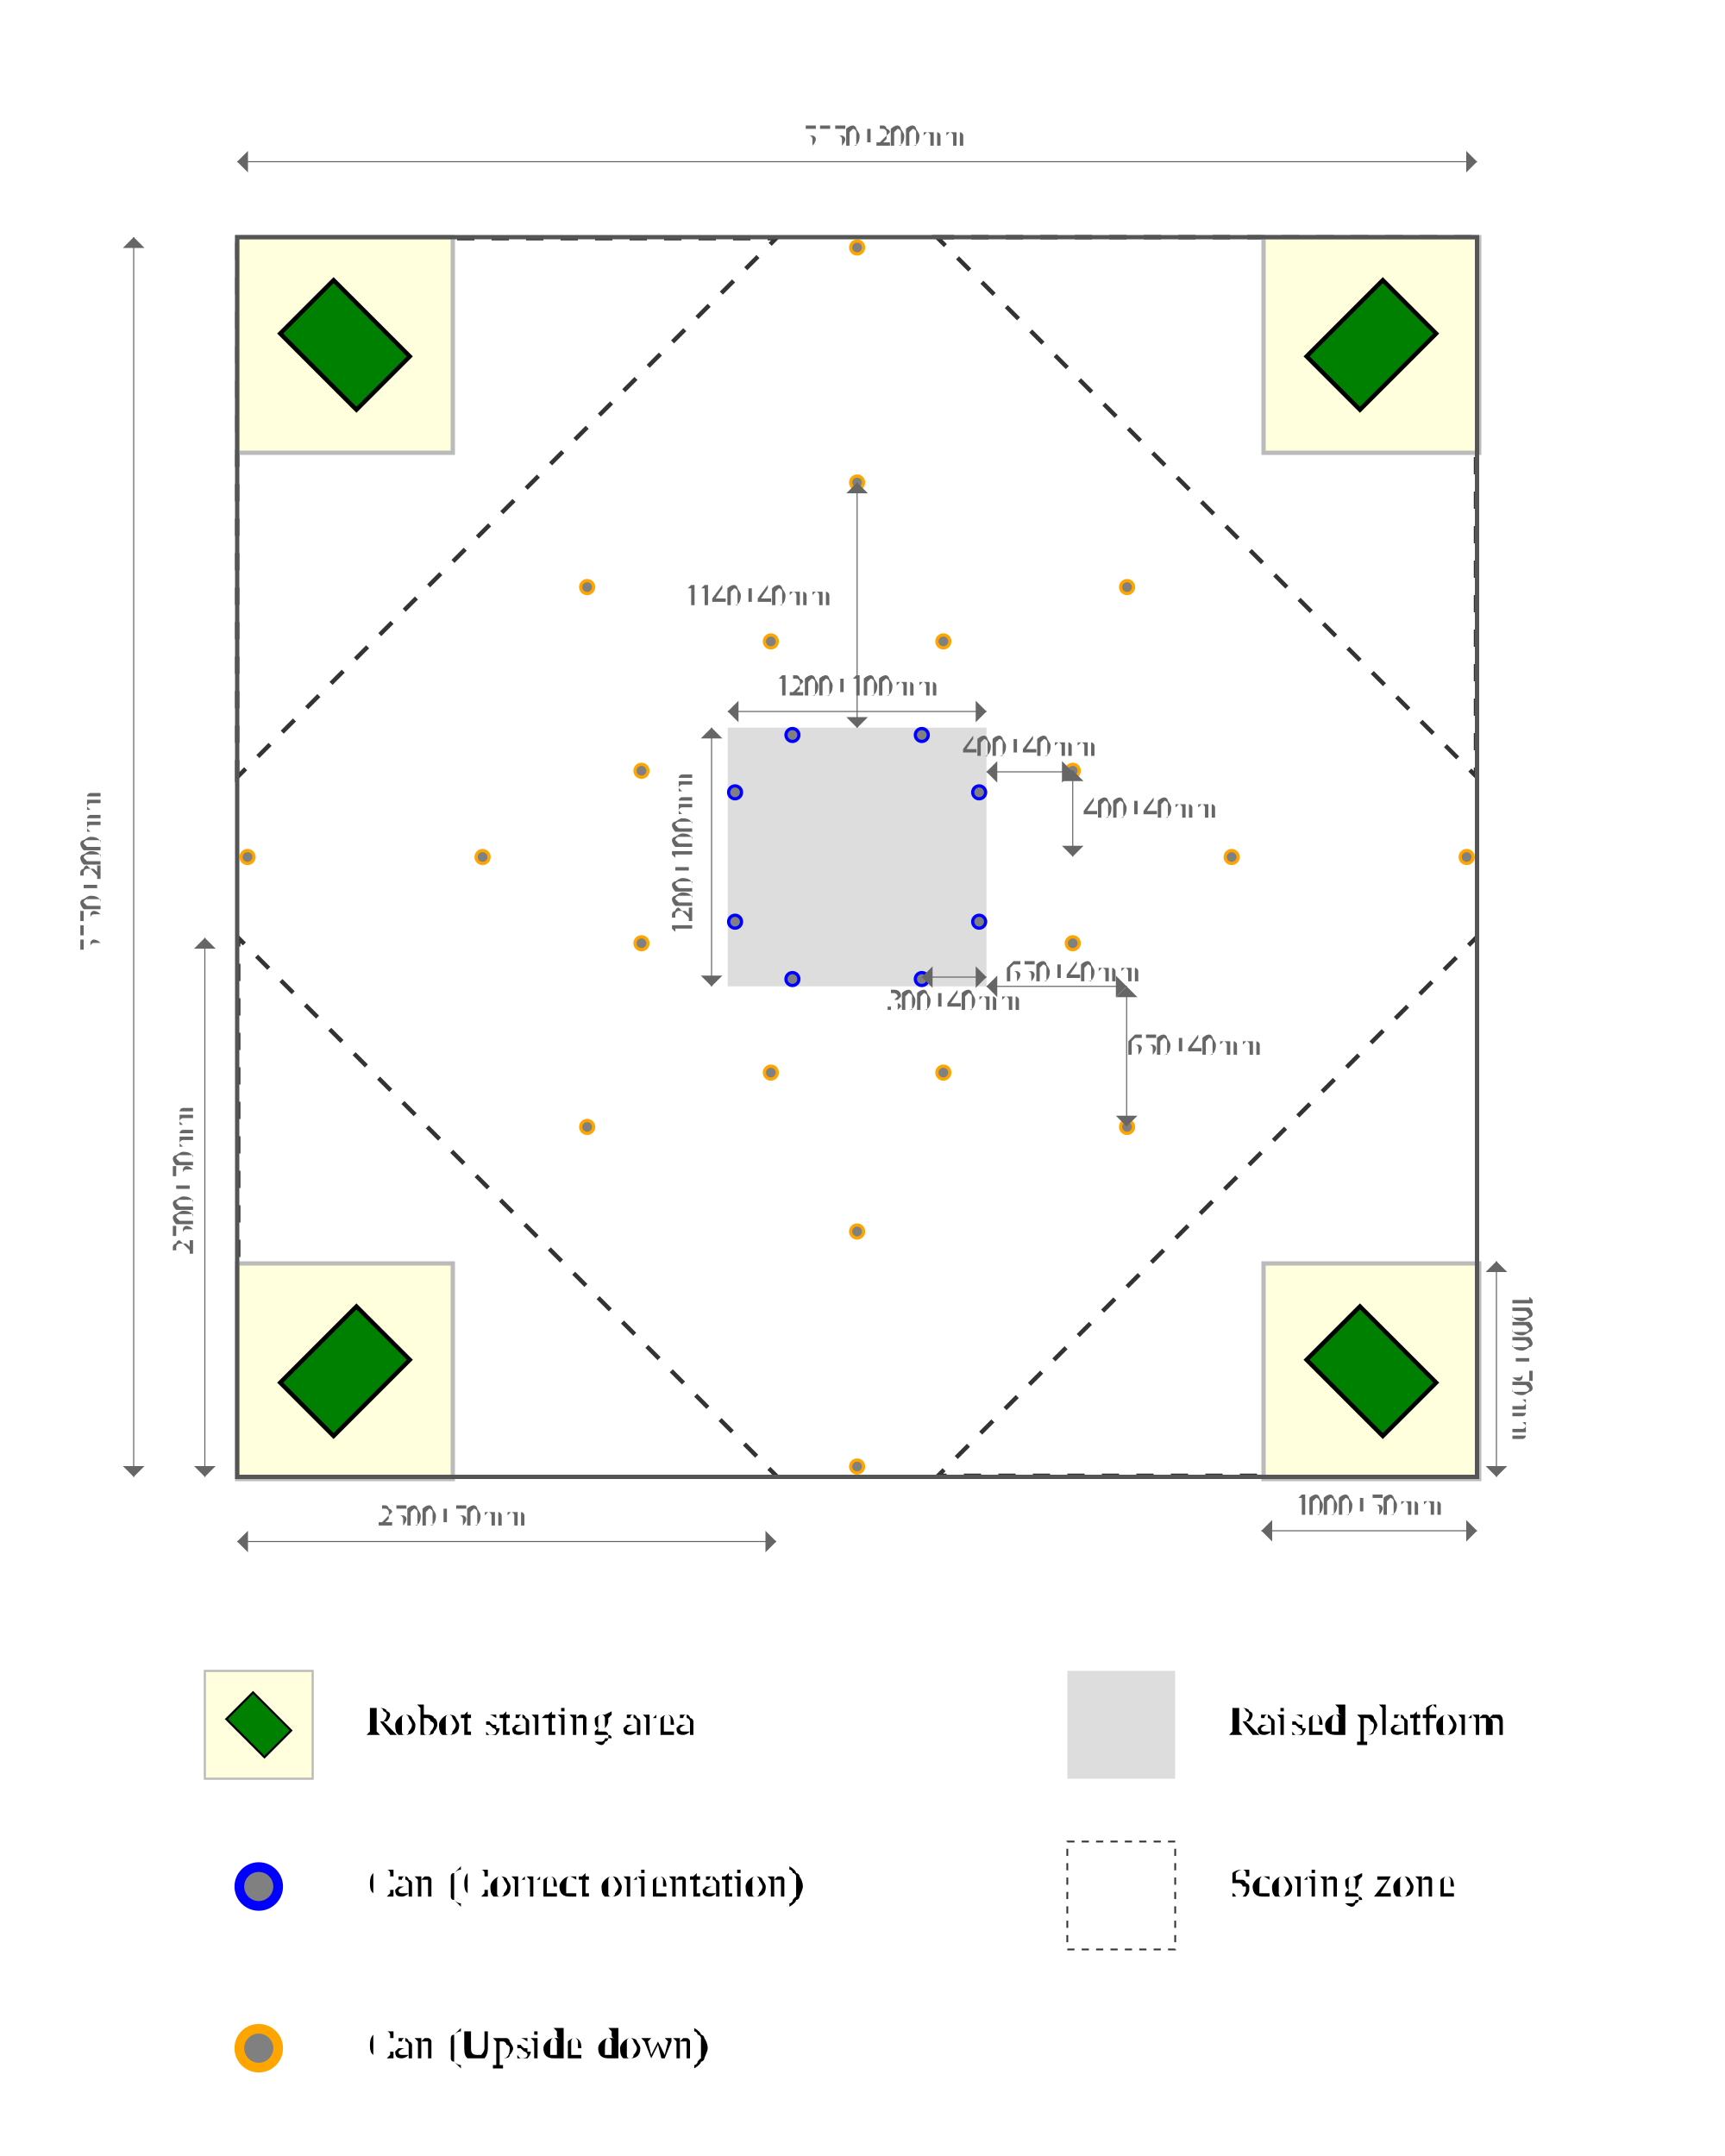
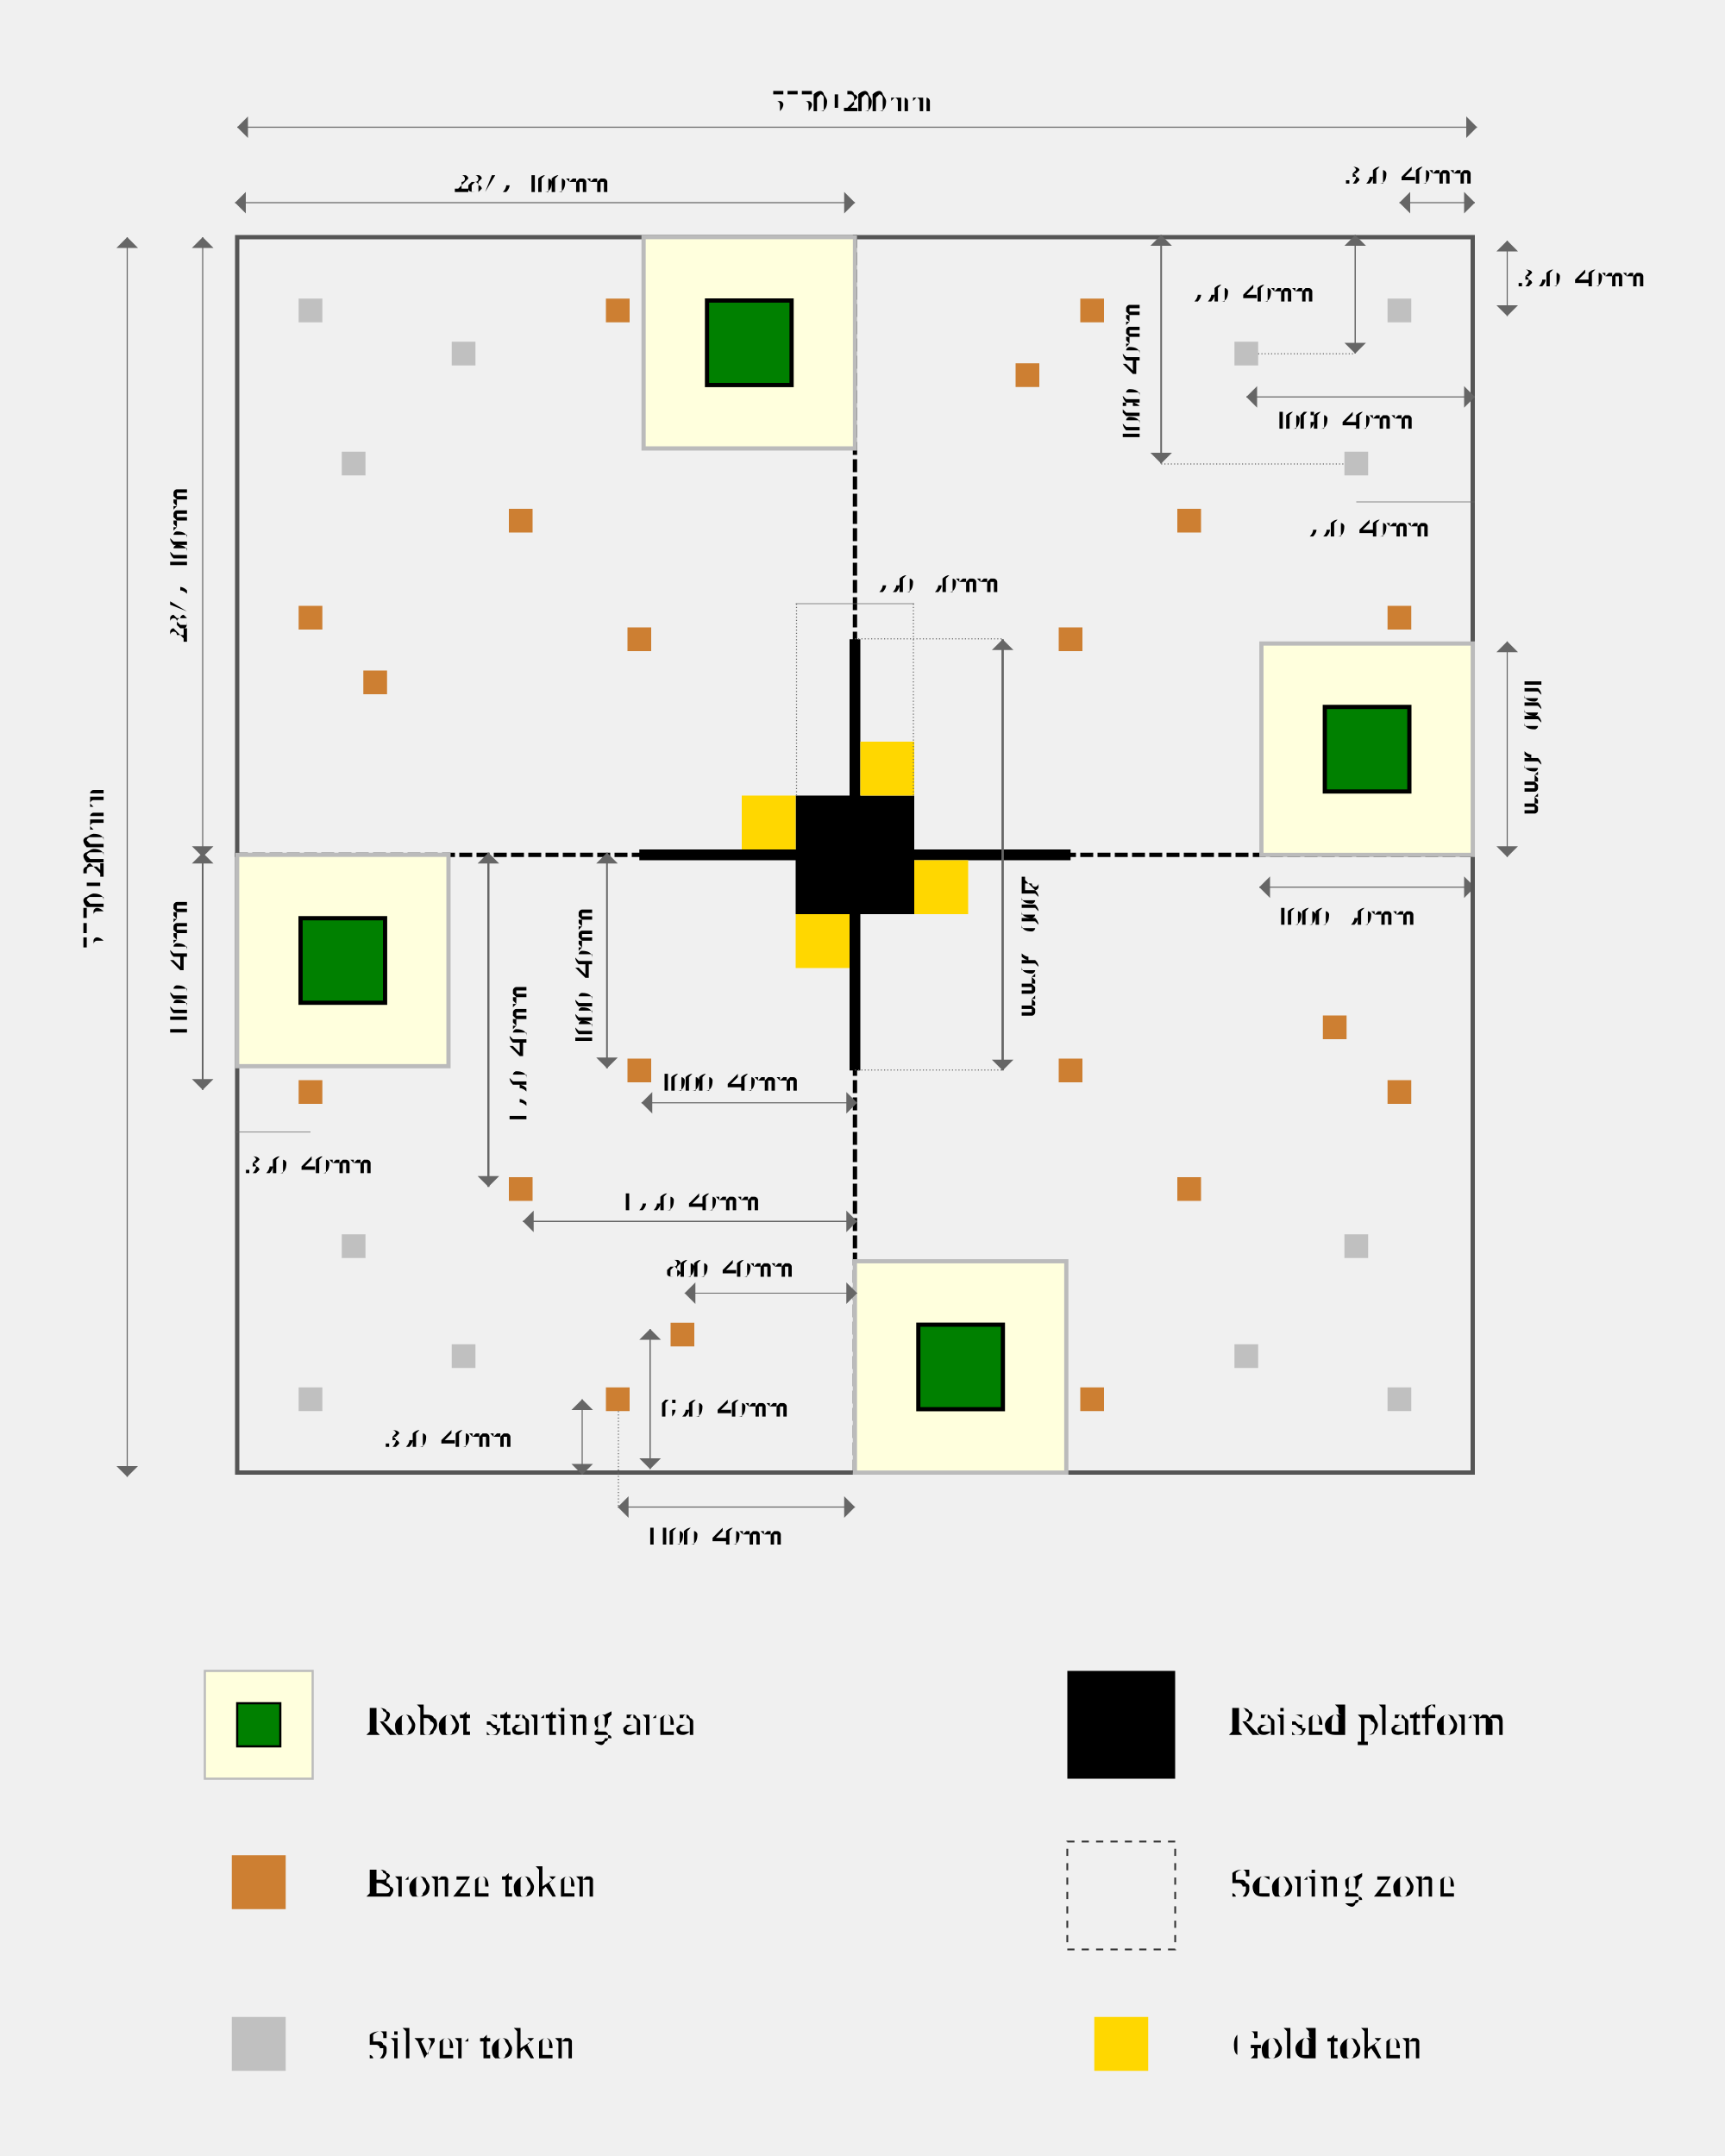
<svg xmlns="http://www.w3.org/2000/svg" xmlns:xlink="http://www.w3.org/1999/xlink" id="svg354" height="1000" width="800" version="1.1">
  <style id="style185" type="text/css">
      .arena-wall {
        fill: none;
        stroke: #555;
        stroke-width: .02;
      }
      #robot {
        fill: green;
        stroke: black;
        stroke-width: 0.02;
      }
      .platform {
        fill: #ddd;
      }
      .zone {
        stroke: #333;
        stroke-width: 0.02;
        /*stroke-dasharray: 0.141, 0.141;*/
        stroke-dasharray: 0.08 0.08;
        /*stroke-dashoffset: -50%;*/
        fill: none;
      }
      #start-zone {
        stroke: #bbb;
        stroke-width: 0.02;
        fill: #ffd;
      }
      /*.dimension {
         display: none;
      }*/
      .dimension line {
        stroke: #666;
        stroke-width: 0.005;
        marker-start: url(#dimension-arrow-head-start);
        marker-end: url(#dimension-arrow-head-end);
      }
      .dimension text {
        fill: #666;
        font-size: 0.175px;
      }
      .dimension text.above {
        text-anchor: middle;
      }
      .dimension text.left-rotated {
        text-anchor: middle;
        transform: rotate(-90deg);
      }
      .dimension text.left {
        text-anchor: end;
        dominant-baseline: middle;
      }
      .dimension text.right {
        text-anchor: start;
        dominant-baseline: middle;
      }
      .dimension-arrow-head {
        fill: #666;
      }
      .dimension-guide {
        stroke: #666;
        stroke-width: 0.01;
        stroke-dasharray: 0.003 0.04;
        stroke-linecap: round;
        fill: none;
      }
      .legend-label {
        font-size: 0.2px;
        text-anchor: start;
        dominant-baseline: middle;
      }
    </style>
  <defs id="defs227">
    <circle id="can" cx="0" cy="0" r="0.03" stroke="blue" stroke-width="0.015" fill="grey" />
    <circle id="can-upside-down" cx="0" cy="0" r="0.03" stroke="orange" stroke-width="0.015" fill="grey" />
-     <rect id="robot" y="-0.25" x="-0.175" height="0.5" width="0.35" />
+     <rect id="robot" y="-0.2" x="-0.2" height="0.4" width="0.4" />
    <g id="start-zone">
      <rect id="rect190" height="1" width="1" y="-0.5" x="-0.5" />
    </g>
    <g id="start-zone-with-robot">
      <use id="use193" xlink:href="#start-zone" />
-       <use id="use195" transform="rotate(135)" xlink:href="#robot" />
+       <use id="use195" transform="rotate(90)" xlink:href="#robot" />
    </g>
    <g id="raised-cans-quarter">
-       <use transform="translate(0.3 0.566)" xlink:href="#can" />
-       <use transform="translate(0.566 0.3)" xlink:href="#can" />
+       <use transform="translate(0.3 0.566)" xlink:href="#can" id="use12" />
+       <use transform="translate(0.566 0.3)" xlink:href="#can" id="use14" />
    </g>
    <g id="cans-quarter">
-       <use transform="translate(0.4 1)" xlink:href="#can-upside-down" />
-       <use transform="translate(-0.4 1)" xlink:href="#can-upside-down" />
-       <use transform="translate(0 1.737)" xlink:href="#can-upside-down" />
-       <use transform="translate(1.252 1.252)" xlink:href="#can-upside-down" />
-       <use transform="translate(0 2.827)" xlink:href="#can-upside-down" />
+       <use transform="translate(0.4 1)" xlink:href="#can-upside-down" id="use17" />
+       <use transform="translate(-0.4 1)" xlink:href="#can-upside-down" id="use19" />
+       <use transform="translate(0 1.737)" xlink:href="#can-upside-down" id="use21" />
+       <use transform="translate(1.252 1.252)" xlink:href="#can-upside-down" id="use23" />
+       <use transform="translate(0 2.827)" xlink:href="#can-upside-down" id="use25" />
    </g>
    <path id="zone-boundary" d="M2.875 0.37 v2.5 h-2.5 z" class="zone" />
    <g id="start-area">
      <use id="use209" transform="translate(0.5 0.5)" xlink:href="#start-zone-with-robot" />
    </g>
    <g id="zone">
      <rect id="rect212" class="zone" height="1.2" width="1.2" y="-0.5" x="-0.6" />
    </g>
    <g transform="scale(0.05)" id="dimension-arrow-head">
      <path id="path218" class="dimension-arrow-head" d="M0,0 L1,1 L1,-1 L0,0" />
    </g>
    <marker markerUnits="userSpaceOnUse" refY="1" refX="0" markerHeight="2" markerWidth="1" orient="auto" id="dimension-arrow-head-start">
-       <use id="use221" transform="translate(0 1)" xlink:href="#dimension-arrow-head" />
+       <use id="use221" transform="translate(0,1)" xlink:href="#dimension-arrow-head" />
    </marker>
    <marker markerUnits="userSpaceOnUse" refY="1" refX="1" markerHeight="2" markerWidth="1" orient="auto" id="dimension-arrow-head-end">
-       <use id="use224" transform="translate(1 1) scale(-1 1)" xlink:href="#dimension-arrow-head" />
+       <use id="use224" transform="matrix(-1,0,0,1,1,1)" xlink:href="#dimension-arrow-head" />
    </marker>
  </defs>
-   <rect id="rect229" fill="white" height="100%" width="100%" />
  <g transform="scale(100)" id="arena-space">
-     <g transform="translate(1.1 1.1)" id="arena">
-       <g id="scoring-zones" transform="translate(2.875 2.875)">
-         <use id="scoring-zone-0" transform="rotate(180 0 0)" xlink:href="#zone-boundary" />
-         <use id="scoring-zone-2" xlink:href="#zone-boundary" />
-         <use id="scoring-zone-3" transform="rotate(90 0 0)" xlink:href="#zone-boundary" />
-         <use id="scoring-zone-1" transform="rotate(270 0 0)" xlink:href="#zone-boundary" />
-       </g>
-       <use id="use231" xlink:href="#start-area" />
-       <use id="use233" transform="rotate(90 2.88 2.88)" xlink:href="#start-area" />
-       <use id="use235" transform="rotate(180 2.88 2.88)" xlink:href="#start-area" />
-       <use id="use237" transform="rotate(270 2.88 2.88)" xlink:href="#start-area" />
-       <g id="g243" transform="translate(5.25 6)" class="dimension">
-         <line style="stroke:#666666;stroke-width:0.005;marker-start:url(#dimension-arrow-head-start);marker-end:url(#dimension-arrow-head-end)" id="line239" y2="0" x2="0.5" y1="0" x1="-0.5" />
-         <text id="text241" class="above" y="-0.075" x="0">
-           <tspan id="tspan368" style="font-size:0.135px">1000±50mm</tspan>
-         </text>
-       </g>
-       <g id="g249" transform="translate(6 5.25)" class="dimension">
-         <line style="stroke:#666666;stroke-width:0.005;marker-start:url(#dimension-arrow-head-start);marker-end:url(#dimension-arrow-head-end)" id="line245" y2="0.5" x2="-0.16" y1="-0.5" x1="-0.16" />
-         <text transform="rotate(90)" style="font-size:0.175px;text-anchor:middle;fill:#666666" id="text247" class="left-rotated" y="0.086" x="-0.007">
-           <tspan id="tspan370" style="font-size:0.135px">1000±50mm</tspan>
-         </text>
-       </g>
-       <g id="g255" transform="translate(-0.15 4.25)" class="dimension">
-         <line style="stroke:#666666;stroke-width:0.005;marker-start:url(#dimension-arrow-head-start);marker-end:url(#dimension-arrow-head-end)" id="line251" y2="1.5" x2="0" y1="-1" x1="0" />
-         <text style="font-size:0.175px;text-anchor:middle;fill:#666666" transform="rotate(-90)" id="text253" class="left-rotated" y="-0.057" x="-0.121">
-           <tspan id="tspan364" style="font-size:0.135px">2500±50mm</tspan>
-         </text>
-       </g>
-       <g id="g261" transform="translate(1.5 6.05)" class="dimension">
-         <line style="stroke:#666666;stroke-width:0.005;marker-start:url(#dimension-arrow-head-start);marker-end:url(#dimension-arrow-head-end)" id="line257" y2="0" x2="1" y1="0" x1="-1.5" />
-         <text id="text259" class="above" y="-0.075" x="-0.5">
-           <tspan id="tspan366" style="font-size:0.135px">2500±50mm</tspan>
-         </text>
-       </g>
-       <g id="g265" transform="translate(2.875 2.875)" class="platform">
-         <rect id="rect263" height="1.2" width="1.2" y="-0.6" x="-0.6" />
-       </g>
-       <g id="g271" transform="translate(2.875 2.2)" class="dimension">
-         <line style="stroke:#666666;stroke-width:0.005;marker-start:url(#dimension-arrow-head-start);marker-end:url(#dimension-arrow-head-end)" id="line267" y2="0" x2="0.6" y1="0" x1="-0.6" />
-         <text id="text269" class="above" y="-0.075" x="0">
-           <tspan id="tspan372" style="font-size:0.135px">1200±100mm</tspan>
-         </text>
-       </g>
-       <g id="g277" transform="translate(2.2 2.875)" class="dimension">
-         <line style="stroke:#666666;stroke-width:0.005;marker-start:url(#dimension-arrow-head-start);marker-end:url(#dimension-arrow-head-end)" id="line273" y2="0.6" x2="0" y1="-0.6" x1="0" />
-         <text style="font-size:0.175px;text-anchor:middle;fill:#666666" transform="rotate(-90)" id="text275" class="left-rotated" y="-0.092" x="0.014">
-           <tspan id="tspan374" style="font-size:0.135px">1200±100mm</tspan>
-         </text>
-       </g>
-       <g transform="translate(2.875 2.875)">
-         <use id="use283" transform="rotate(180 0 0)" xlink:href="#raised-cans-quarter" />
-         <use id="use283" xlink:href="#raised-cans-quarter" />
-         <use id="use283" transform="rotate(90 0 0)" xlink:href="#raised-cans-quarter" />
-         <use id="use283" transform="rotate(270 0 0)" xlink:href="#raised-cans-quarter" />
-       </g>
-       <g transform="translate(2.875 2.875)">
-         <use id="use283" transform="rotate(180 0 0)" xlink:href="#cans-quarter" />
-         <use id="use283" xlink:href="#cans-quarter" />
-         <use id="use283" transform="rotate(90 0 0)" xlink:href="#cans-quarter" />
-         <use id="use283" transform="rotate(270 0 0)" xlink:href="#cans-quarter" />
-       </g>
-       <g id="g293" transform="translate(3.675 2.480)" class="dimension">
-         <line style="stroke:#666666;stroke-width:0.005;marker-start:url(#dimension-arrow-head-start);marker-end:url(#dimension-arrow-head-end)" id="line289" y2="0" x2="0.2" y1="0" x1="-0.2" />
-         <text id="text291" class="above" y="-0.075" x="0">
-           <tspan id="tspan378" style="font-size:0.135px">400±40mm</tspan>
-         </text>
-       </g>
-       <g id="g299" transform="translate(3.875 2.673)" class="dimension">
-         <line style="stroke:#666666;stroke-width:0.005;marker-start:url(#dimension-arrow-head-start);marker-end:url(#dimension-arrow-head-end)" id="line295" y2="0.2" x2="0" y1="-0.2" x1="0" />
-         <text id="text297" y="0.019" x="0.05">
-           <tspan id="tspan376" style="font-size:0.135px">400±40mm</tspan>
-         </text>
-       </g>
-       <g id="g305" transform="translate(3.325 3.432)" class="dimension">
-         <line style="stroke:#666666;stroke-width:0.005;marker-start:url(#dimension-arrow-head-start);marker-end:url(#dimension-arrow-head-end)" id="line301" y2="0" x2="0.15" y1="0" x1="-0.15" />
-         <text id="text303" class="above" y="0.15" x="0">
-           <tspan id="tspan382" style="font-size:0.135px">300±40mm</tspan>
-         </text>
-       </g>
-       <g id="g311" transform="translate(4.125,3.8)" class="dimension">
-         <line style="stroke:#666666;stroke-width:0.005;marker-start:url(#dimension-arrow-head-start);marker-end:url(#dimension-arrow-head-end)" id="line307" y2="0.325" x2="0" y1="-0.325" x1="0" />
-         <text id="text309" y="-0.007" x="0.007">
-           <tspan id="tspan380" style="font-size:0.135px">650±40mm</tspan>
-         </text>
-       </g>
-       <g transform="translate(3.8,3.475)" class="dimension">
-         <line style="stroke:#666666;stroke-width:0.005;marker-start:url(#dimension-arrow-head-start);marker-end:url(#dimension-arrow-head-end)" id="line307" y2="0" x2="-0.325" y1="0" x1="0.325" />
-         <text id="text309" y="-0.025" x="-0.230">
-           <tspan id="tspan380" style="font-size:0.135px">650±40mm</tspan>
-         </text>
-       </g>
-       <g id="g311" transform="translate(2.875 1.707)" class="dimension">
-         <line style="stroke:#666666;stroke-width:0.005;marker-start:url(#dimension-arrow-head-start);marker-end:url(#dimension-arrow-head-end)" id="line307" y2="0.569" x2="0" y1="-0.569" x1="0" />
-         <text id="text309" y="0" x="-0.8">
-           <tspan id="tspan380" style="font-size:0.135px">1140±40mm</tspan>
-         </text>
-       </g>
-       <rect id="rect313" class="arena-wall" y="0" x="0" height="5.75" width="5.75" />
-       <g id="g319" transform="translate(4 -0.35)" class="dimension">
-         <line style="stroke:#666666;stroke-width:0.005;marker-start:url(#dimension-arrow-head-start);marker-end:url(#dimension-arrow-head-end)" id="line315" y2="0" x2="1.75" y1="0" x1="-4" />
-         <text id="text317" class="above" y="-0.075" x="-1">
-           <tspan id="tspan384" style="font-size:0.135px">5750±200mm</tspan>
-         </text>
-       </g>
-       <g id="g325" transform="translate(-3.54,4)" class="dimension">
-         <line style="stroke:#666666;stroke-width:0.005;marker-start:url(#dimension-arrow-head-start);marker-end:url(#dimension-arrow-head-end)" id="line321" y2="1.75" x2="3.06" y1="-4" x1="3.06" />
-         <text transform="rotate(-90)" style="font-size:0.175px;text-anchor:middle;fill:#666666" id="text323" class="left-rotated" y="2.904" x="1.058">
-           <tspan id="tspan362" style="font-size:0.135px">5750±200mm</tspan>
-         </text>
-       </g>
-     </g>
-     <g transform="translate(1.2 8)" id="legend">
-       <g id="g332" transform="translate(0 0)">
-         <use id="use328" transform="scale(0.5)" xlink:href="#start-zone-with-robot" />
-         <text id="text330" class="legend-label" y="0" x="0.5">Robot starting area</text>
-       </g>
-       <g id="g338" transform="translate(0 0.75)">
-         <use id="use334" transform="scale(3)" xlink:href="#can" />
-         <text id="text336" class="legend-label" y="0" x="0.5">Can (Correct orientation)</text>
-       </g>
-       <g id="g338" transform="translate(0 1.5)">
-         <use id="use334" transform="scale(3)" xlink:href="#can-upside-down" />
-         <text id="text336" class="legend-label" y="0" x="0.5">Can (Upside-down)</text>
-       </g>
-       <g id="g344" transform="translate(4 0)">
-         <rect id="rect340" height="0.5" width="0.5" y="-0.25" x="-0.25" class="platform" />
-         <text id="text342" class="legend-label" y="0" x="0.5">Raised platform</text>
-       </g>
-       <g id="g350" transform="translate(4 0.75)">
-         <use id="use346" transform="scale(0.417)" xlink:href="#zone" />
-         <text id="text348" class="legend-label" y="0" x="0.5">Scoring zone</text>
-       </g>
-     </g>
+     <line style="stroke:#666666;stroke-width:0.005;marker-start:url(#dimension-arrow-head-start);marker-end:url(#dimension-arrow-head-end)" id="line239" y2="4.115" x2="6.84" y1="4.115" x1="5.84" />
+     <text id="text241" class="above" y="4.288" x="5.911" style="font-size:0.127px">1000±50mm</text>
+     <line style="stroke:#666666;stroke-width:0.005;marker-start:url(#dimension-arrow-head-start);marker-end:url(#dimension-arrow-head-end)" id="line245" y2="3.975" x2="6.99" y1="2.975" x1="6.99" />
+     <text transform="rotate(90)" style="font-size:0.127px;text-anchor:middle;fill:#000000;fill-opacity:1" id="text247" class="left-rotated" y="-7.07" x="3.451">1000±50mm</text>
+     <line style="stroke:#666666;stroke-width:0.005;marker-start:url(#dimension-arrow-head-start);marker-end:url(#dimension-arrow-head-end)" id="line251" y2="3.975" x2="0.94" y1="1.1" x1="0.94" />
+     <text style="font-size:0.127px;text-anchor:middle;fill:#000000;fill-opacity:1" transform="rotate(-90)" id="text253" class="left-rotated" y="0.867" x="-2.622">2875±100mm</text>
+     <line style="stroke:#666666;stroke-width:0.005;marker-start:url(#dimension-arrow-head-start);marker-end:url(#dimension-arrow-head-end)" id="line257" y2="0.94" x2="3.965" y1="0.94" x1="1.09" />
+     <text id="text259" class="above" y="0.891" x="2.109" style="font-size:0.127px">2875±100mm</text>
+     <text id="text291" class="above" y="0.852" x="6.242" style="font-size:0.127px">350±40mm</text>
+     <rect id="rect313" class="arena-wall" y="1.1" x="1.1" height="5.73" width="5.73" />
+     <line style="stroke:#666666;stroke-width:0.005;marker-start:url(#dimension-arrow-head-start);marker-end:url(#dimension-arrow-head-end)" id="line315" y2="0.59" x2="6.85" y1="0.59" x1="1.1" />
+     <text id="text317" class="above" y="0.513" x="3.571">
+       <tspan id="tspan384" style="font-size:0.135px">5750±200mm</tspan>
+     </text>
+     <line style="stroke:#666666;stroke-width:0.005;marker-start:url(#dimension-arrow-head-start);marker-end:url(#dimension-arrow-head-end)" id="line321" y2="6.85" x2="0.59" y1="1.1" x1="0.59" />
+     <text transform="rotate(-90)" style="font-size:0.175px;text-anchor:middle;fill:#000000;fill-opacity:1" id="text323" class="left-rotated" y="0.481" x="-4.033">
+       <tspan id="tspan362" style="font-size:0.135px;fill:#000000;fill-opacity:1">5750±200mm</tspan>
+     </text>
+     <use id="use328" transform="matrix(0.5,0,0,0.5,1.2,8)" xlink:href="#start-zone-with-robot" />
+     <text id="text330" class="legend-label" y="8" x="1.7">Robot starting area</text>
+     <text id="text336" class="legend-label" y="8.75" x="1.7">Bronze token</text>
+     <text id="text145" class="legend-label" y="9.5" x="1.7">Silver token</text>
+     <rect id="rect340" height="0.5" width="0.5" y="7.75" x="4.95" class="platform" style="fill:#000000;fill-opacity:1" />
+     <text id="text342" class="legend-label" y="8" x="5.7">Raised platform</text>
+     <g id="g350" transform="translate(5.2,8.75)">
+       <use id="use346" transform="scale(0.417)" xlink:href="#zone" />
+       <text id="text348" class="legend-label" y="0" x="0.5">Scoring zone</text>
+     </g>
+     <path style="fill:#000000;stroke-width:0.021;stroke-dasharray:none;fill-opacity:0" d="M 1.996,1.894 H 3.787" id="path5707" />
+     <line style="stroke:#000000;stroke-width:0.02;stroke-dasharray:0.06,0.02;stroke-dashoffset:0;stroke-opacity:1" id="line8713" y2="6.84" x2="3.965" y1="1.09" x1="3.965" />
+     <line style="stroke:#000000;stroke-width:0.02;stroke-dasharray:0.06,0.02;stroke-dashoffset:0;stroke-opacity:1" id="line9535" y2="3.965" x2="6.84" y1="3.965" x1="1.09" />
+     <text id="text27456" class="above" y="1.33" x="7.044" style="font-size:0.127px">350±40mm</text>
+     <text id="text27464" class="above" y="1.99" x="5.902" style="font-size:0.127px">1060±40mm</text>
+     <text id="text27472" class="above" y="2.488" x="6.043" style="font-size:0.127px">550±40mm</text>
+     <text id="text27478" class="above" y="1.398" x="5.507" style="font-size:0.127px">550±40mm</text>
+     <rect id="rect27835" height="0.55" width="0.55" y="3.69" x="3.69" style="fill:#000000;fill-opacity:1;stroke-width:0.458" />
+     <rect id="rect27837" height="0.05" width="2" y="3.94" x="2.965" style="fill:#000000;fill-opacity:1;stroke-width:0.264" />
+     <rect id="rect27839" height="2" width="0.05" y="2.965" x="3.94" style="fill:#000000;fill-opacity:1;stroke-width:0.264" />
+     <g id="g39273">
+       <rect id="rect10795" height="0.11" width="0.11" y="1.385" x="6.435" style="fill:#c0c0c0;fill-opacity:1;stroke-width:0.092" />
+       <rect id="rect13047" height="0.11" width="0.11" y="1.585" x="5.725" style="fill:#c0c0c0;fill-opacity:1;stroke-width:0.092" />
+       <rect id="rect14556" height="0.11" width="0.11" y="2.095" x="6.235" style="fill:#c0c0c0;fill-opacity:1;stroke-width:0.092" />
+       <rect id="rect14558" height="0.11" width="0.11" y="2.81" x="6.435" style="fill:#cd7f32;fill-opacity:1;stroke-width:0.092" />
+       <rect id="rect16810" height="0.11" width="0.11" y="1.385" x="5.01" style="fill:#cd7f32;fill-opacity:1;stroke-width:0.092" />
+       <rect id="rect20562" height="0.11" width="0.11" y="1.685" x="4.71" style="fill:#cd7f32;fill-opacity:1;stroke-width:0.092" />
+       <rect id="rect21314" height="0.11" width="0.11" y="2.36" x="5.46" style="fill:#cd7f32;fill-opacity:1;stroke-width:0.092" />
+       <rect id="rect21316" height="0.11" width="0.11" y="2.91" x="4.91" style="fill:#cd7f32;fill-opacity:1;stroke-width:0.092" />
+       <rect id="rect27841" height="0.25" width="0.25" y="3.44" x="3.99" style="fill:#ffd700;fill-opacity:1;stroke-width:0.208" />
+     </g>
+     <use id="use28741" transform="matrix(0,0.9801951,-0.9803922,0,4.945196,5.850037)" xlink:href="#start-area" />
+     <use id="use28745" transform="matrix(0,0.9801951,-0.9803922,0,3.965196,1.099767)" xlink:href="#start-area" />
+     <g id="g39293" transform="rotate(90,3.965,3.965)">
+       <rect id="rect39275" height="0.11" width="0.11" y="1.385" x="6.435" style="fill:#c0c0c0;fill-opacity:1;stroke-width:0.092" />
+       <rect id="rect39277" height="0.11" width="0.11" y="1.585" x="5.725" style="fill:#c0c0c0;fill-opacity:1;stroke-width:0.092" />
+       <rect id="rect39279" height="0.11" width="0.11" y="2.095" x="6.235" style="fill:#c0c0c0;fill-opacity:1;stroke-width:0.092" />
+       <rect id="rect39281" height="0.11" width="0.11" y="2.81" x="6.435" style="fill:#cd7f32;fill-opacity:1;stroke-width:0.092" />
+       <rect id="rect39283" height="0.11" width="0.11" y="1.385" x="5.01" style="fill:#cd7f32;fill-opacity:1;stroke-width:0.092" />
+       <rect id="rect39285" height="0.11" width="0.11" y="1.685" x="4.71" style="fill:#cd7f32;fill-opacity:1;stroke-width:0.092" />
+       <rect id="rect39287" height="0.11" width="0.11" y="2.36" x="5.46" style="fill:#cd7f32;fill-opacity:1;stroke-width:0.092" />
+       <rect id="rect39289" height="0.11" width="0.11" y="2.91" x="4.91" style="fill:#cd7f32;fill-opacity:1;stroke-width:0.092" />
+       <rect id="rect39291" height="0.25" width="0.25" y="3.44" x="3.99" style="fill:#ffd700;fill-opacity:1;stroke-width:0.208" />
+     </g>
+     <rect id="rect39799" height="0.11" width="0.11" y="-6.545" x="-1.495" style="fill:#c0c0c0;fill-opacity:1;stroke-width:0.092" transform="scale(-1)" />
+     <rect id="rect39801" height="0.11" width="0.11" y="-6.345" x="-2.205" style="fill:#c0c0c0;fill-opacity:1;stroke-width:0.092" transform="scale(-1)" />
+     <rect id="rect39803" height="0.11" width="0.11" y="-5.835" x="-1.695" style="fill:#c0c0c0;fill-opacity:1;stroke-width:0.092" transform="scale(-1)" />
+     <rect id="rect39805" height="0.11" width="0.11" y="-5.12" x="-1.495" style="fill:#cd7f32;fill-opacity:1;stroke-width:0.092" transform="scale(-1)" />
+     <rect id="rect39807" height="0.11" width="0.11" y="-6.545" x="-2.92" style="fill:#cd7f32;fill-opacity:1;stroke-width:0.092" transform="scale(-1)" />
+     <rect id="rect39809" height="0.11" width="0.11" y="-6.245" x="-3.22" style="fill:#cd7f32;fill-opacity:1;stroke-width:0.092" transform="scale(-1)" />
+     <rect id="rect39811" height="0.11" width="0.11" y="-5.57" x="-2.47" style="fill:#cd7f32;fill-opacity:1;stroke-width:0.092" transform="scale(-1)" />
+     <rect id="rect39813" height="0.11" width="0.11" y="-5.02" x="-3.02" style="fill:#cd7f32;fill-opacity:1;stroke-width:0.092" transform="scale(-1)" />
+     <rect id="rect39815" height="0.25" width="0.25" y="-4.49" x="-3.94" style="fill:#ffd700;fill-opacity:1;stroke-width:0.208" transform="scale(-1)" />
+     <rect id="rect43579" height="0.25" width="0.25" y="-8.855" x="-1.325" style="fill:#cd7f32;fill-opacity:1;stroke-width:0.208" transform="scale(-1)" />
+     <g id="g39837" transform="rotate(-90,3.965,3.965)">
+       <rect id="rect39819" height="0.11" width="0.11" y="1.385" x="6.435" style="fill:#c0c0c0;fill-opacity:1;stroke-width:0.092" />
+       <rect id="rect39821" height="0.11" width="0.11" y="1.585" x="5.725" style="fill:#c0c0c0;fill-opacity:1;stroke-width:0.092" />
+       <rect id="rect39823" height="0.11" width="0.11" y="2.095" x="6.235" style="fill:#c0c0c0;fill-opacity:1;stroke-width:0.092" />
+       <rect id="rect39825" height="0.11" width="0.11" y="2.81" x="6.435" style="fill:#cd7f32;fill-opacity:1;stroke-width:0.092" />
+       <rect id="rect39827" height="0.11" width="0.11" y="1.385" x="5.01" style="fill:#cd7f32;fill-opacity:1;stroke-width:0.092" />
+       <rect id="rect39829" height="0.11" width="0.11" y="1.685" x="4.71" style="fill:#cd7f32;fill-opacity:1;stroke-width:0.092" />
+       <rect id="rect39831" height="0.11" width="0.11" y="2.36" x="5.46" style="fill:#cd7f32;fill-opacity:1;stroke-width:0.092" />
+       <rect id="rect39833" height="0.11" width="0.11" y="2.91" x="4.91" style="fill:#cd7f32;fill-opacity:1;stroke-width:0.092" />
+       <rect id="rect39835" height="0.25" width="0.25" y="3.44" x="3.99" style="fill:#ffd700;fill-opacity:1;stroke-width:0.208" />
+     </g>
+     <use id="use39839" transform="matrix(-0.9801951,0,0,-0.9803922,6.830233,3.965196)" xlink:href="#start-area" />
+     <use id="use39841" transform="matrix(-0.9801951,0,0,-0.9803922,2.079962,4.945196)" xlink:href="#start-area" />
+     <text id="text43493" class="above" y="5.287" x="-2.059" transform="rotate(-90)" style="font-size:0.127px">1060±40mm</text>
+     <line style="stroke:#666666;stroke-width:0.005;marker-start:url(#dimension-arrow-head-start);marker-end:url(#dimension-arrow-head-end)" id="line289" y2="0.94" x2="6.84" y1="0.94" x1="6.49" />
+     <line style="stroke:#666666;stroke-width:0.005;marker-start:url(#dimension-arrow-head-start);marker-end:url(#dimension-arrow-head-end)" id="line27452" y2="1.466" x2="6.99" y1="1.116" x1="6.99" />
+     <line style="stroke:#666666;stroke-width:0.005;marker-start:url(#dimension-arrow-head-start);marker-end:url(#dimension-arrow-head-end)" id="line27458" y2="1.841" x2="6.84" y1="1.841" x1="5.78" />
+     <line style="stroke:#666666;stroke-width:0.008;marker-start:url(#dimension-arrow-head-start);marker-end:url(#dimension-arrow-head-end)" id="line27460" y2="2.15" x2="5.385" y1="1.09" x1="5.385" />
+     <line style="stroke:#666666;stroke-width:0.003;marker-start:url(#dimension-arrow-head-start);marker-end:url(#dimension-arrow-head-end)" id="line27468" y2="2.328" x2="6.84" y1="2.328" x1="6.29" />
+     <line style="stroke:#666666;stroke-width:0.006;marker-start:url(#dimension-arrow-head-start);marker-end:url(#dimension-arrow-head-end)" id="line27474" y2="1.64" x2="6.285" y1="1.09" x1="6.285" />
+     <line style="stroke:#666666;stroke-width:0.005;marker-start:url(#dimension-arrow-head-start);marker-end:url(#dimension-arrow-head-end)" id="line43495" y2="5.115" x2="3.975" y1="5.115" x1="2.975" />
+     <text id="text43501" class="above" y="5.057" x="3.052" style="font-size:0.127px">1000±40mm</text>
+     <text id="text43505" class="above" y="2.745" x="-4.859" transform="rotate(-90)" style="font-size:0.127px">1000±40mm</text>
+     <line style="stroke:#666666;stroke-width:0.006;marker-start:url(#dimension-arrow-head-start);marker-end:url(#dimension-arrow-head-end)" id="line43507" y2="5.665" x2="3.975" y1="5.665" x1="2.425" />
+     <line style="stroke:#666666;stroke-width:0.01;marker-start:url(#dimension-arrow-head-start);marker-end:url(#dimension-arrow-head-end)" id="line43509" y2="5.505" x2="2.265" y1="3.955" x1="2.265" />
+     <text id="text43513" class="above" y="5.612" x="2.873" style="font-size:0.127px">1550±40mm</text>
+     <text id="text43517" class="above" y="2.442" x="-5.222" transform="rotate(-90)" style="font-size:0.127px">1550±40mm</text>
+     <line style="stroke:#666666;stroke-width:0.004;marker-start:url(#dimension-arrow-head-start);marker-end:url(#dimension-arrow-head-end)" id="line43519" y2="5.998" x2="3.975" y1="5.998" x1="3.175" />
+     <line style="stroke:#666666;stroke-width:0.006;marker-start:url(#dimension-arrow-head-start);marker-end:url(#dimension-arrow-head-end)" id="line43521" y2="6.814" x2="3.015" y1="6.164" x1="3.015" />
+     <text id="text43525" class="above" y="5.922" x="3.095" style="font-size:0.127px">800±40mm</text>
+     <text id="text43529" class="above" y="6.569" x="3.072" style="font-size:0.127px">650±40mm</text>
+     <line style="stroke:#666666;stroke-width:0.005;marker-start:url(#dimension-arrow-head-start);marker-end:url(#dimension-arrow-head-end)" id="line43531" y2="6.84" x2="2.7" y1="6.49" x1="2.7" />
+     <text id="text43535" class="above" y="6.712" x="1.79" style="font-size:0.127px">350±40mm</text>
+     <line style="stroke:#666666;stroke-width:0.005;marker-start:url(#dimension-arrow-head-start);marker-end:url(#dimension-arrow-head-end)" id="line43537" y2="6.99" x2="3.965" y1="6.99" x1="2.865" />
+     <text id="text43541" class="above" y="7.164" x="2.984" style="font-size:0.127px">1100±40mm</text>
+     <line style="stroke:#666666;stroke-width:0.003;marker-start:url(#dimension-arrow-head-start);marker-end:url(#dimension-arrow-head-end)" id="line43543" y2="5.251" x2="1.44" y1="5.251" x1="1.09" />
+     <text id="text43547" class="above" y="5.441" x="1.141" style="font-size:0.127px">350±40mm</text>
+     <line style="stroke:#666666;stroke-width:0.008;marker-start:url(#dimension-arrow-head-start);marker-end:url(#dimension-arrow-head-end)" id="line43549" y2="5.055" x2="0.94" y1="3.955" x1="0.94" />
+     <text style="font-size:0.127px;text-anchor:middle;fill:#000000;fill-opacity:1" transform="rotate(-90)" id="text43553" class="left-rotated" y="0.867" x="-4.498">1100±40mm</text>
+     <rect id="rect43604" height="0.25" width="0.25" y="-9.605" x="-1.325" style="fill:#c0c0c0;fill-opacity:1;stroke-width:0.208" transform="scale(-1)" />
+     <rect id="rect43610" height="0.25" width="0.25" y="-9.605" x="-5.325" style="fill:#ffd700;fill-opacity:1;stroke-width:0.208" transform="scale(-1)" />
+     <text id="text43612" class="legend-label" y="9.5" x="5.708">Gold token</text>
+     <line style="stroke:#666666;stroke-width:0.008;marker-start:url(#dimension-arrow-head-start);marker-end:url(#dimension-arrow-head-end)" id="line43618" y2="4.955" x2="2.815" y1="3.955" x1="2.815" />
+     <line style="stroke:#666666;stroke-width:0.005;stroke-dasharray:0.005,0.01;stroke-dashoffset:0" id="line43817" y2="2.152" x2="6.235" y1="2.152" x1="5.385" />
+     <line style="stroke:#666666;stroke-width:0.005;stroke-dasharray:0.005,0.01;stroke-dashoffset:0" id="line45367" y2="1.641" x2="6.285" y1="1.641" x1="5.835" />
+     <line style="stroke:#666666;stroke-width:0.005;stroke-dasharray:0.005, 0.01;stroke-dashoffset:0" id="line45401" y2="6.99" x2="2.868" y1="6.545" x1="2.868" />
+     <line style="stroke:#666666;stroke-width:0.011;marker-start:url(#dimension-arrow-head-start);marker-end:url(#dimension-arrow-head-end)" id="line45649" y2="4.965" x2="4.65" y1="2.965" x1="4.65" />
+     <line style="stroke:#666666;stroke-width:0.005;stroke-dasharray:0.005,0.01;stroke-dashoffset:0" id="line45957" y2="3.69" x2="3.694" y1="2.8" x1="3.694" />
+     <text id="text46713" class="above" y="2.745" x="4.048" style="font-size:0.127px">550±50mm</text>
+     <line style="stroke:#666666;stroke-width:0.005;stroke-dasharray:0.005,0.01;stroke-dashoffset:0" id="line47595" y2="2.963" x2="4.65" y1="2.963" x1="3.965" />
+     <text id="text47601" class="above" y="-4.739" x="4.067" transform="rotate(90)" style="font-size:0.127px">2000±50mm</text>
+     <line style="stroke:#666666;stroke-width:0.005;stroke-dasharray:0.005,0.01;stroke-dashoffset:0" id="line47607" y2="3.69" x2="4.236" y1="2.8" x1="4.236" />
+     <line style="stroke:#666666;stroke-width:0.005;stroke-dasharray:0.005, 0.01;stroke-dashoffset:0" id="line47629" y2="4.963" x2="4.65" y1="4.963" x1="3.965" />
+     <line style="stroke:#666666;stroke-width:0.003;marker-start:url(#dimension-arrow-head-start);marker-end:url(#dimension-arrow-head-end)" id="line45653" y2="2.8" x2="4.24" y1="2.8" x1="3.69" />
  </g>
</svg>
